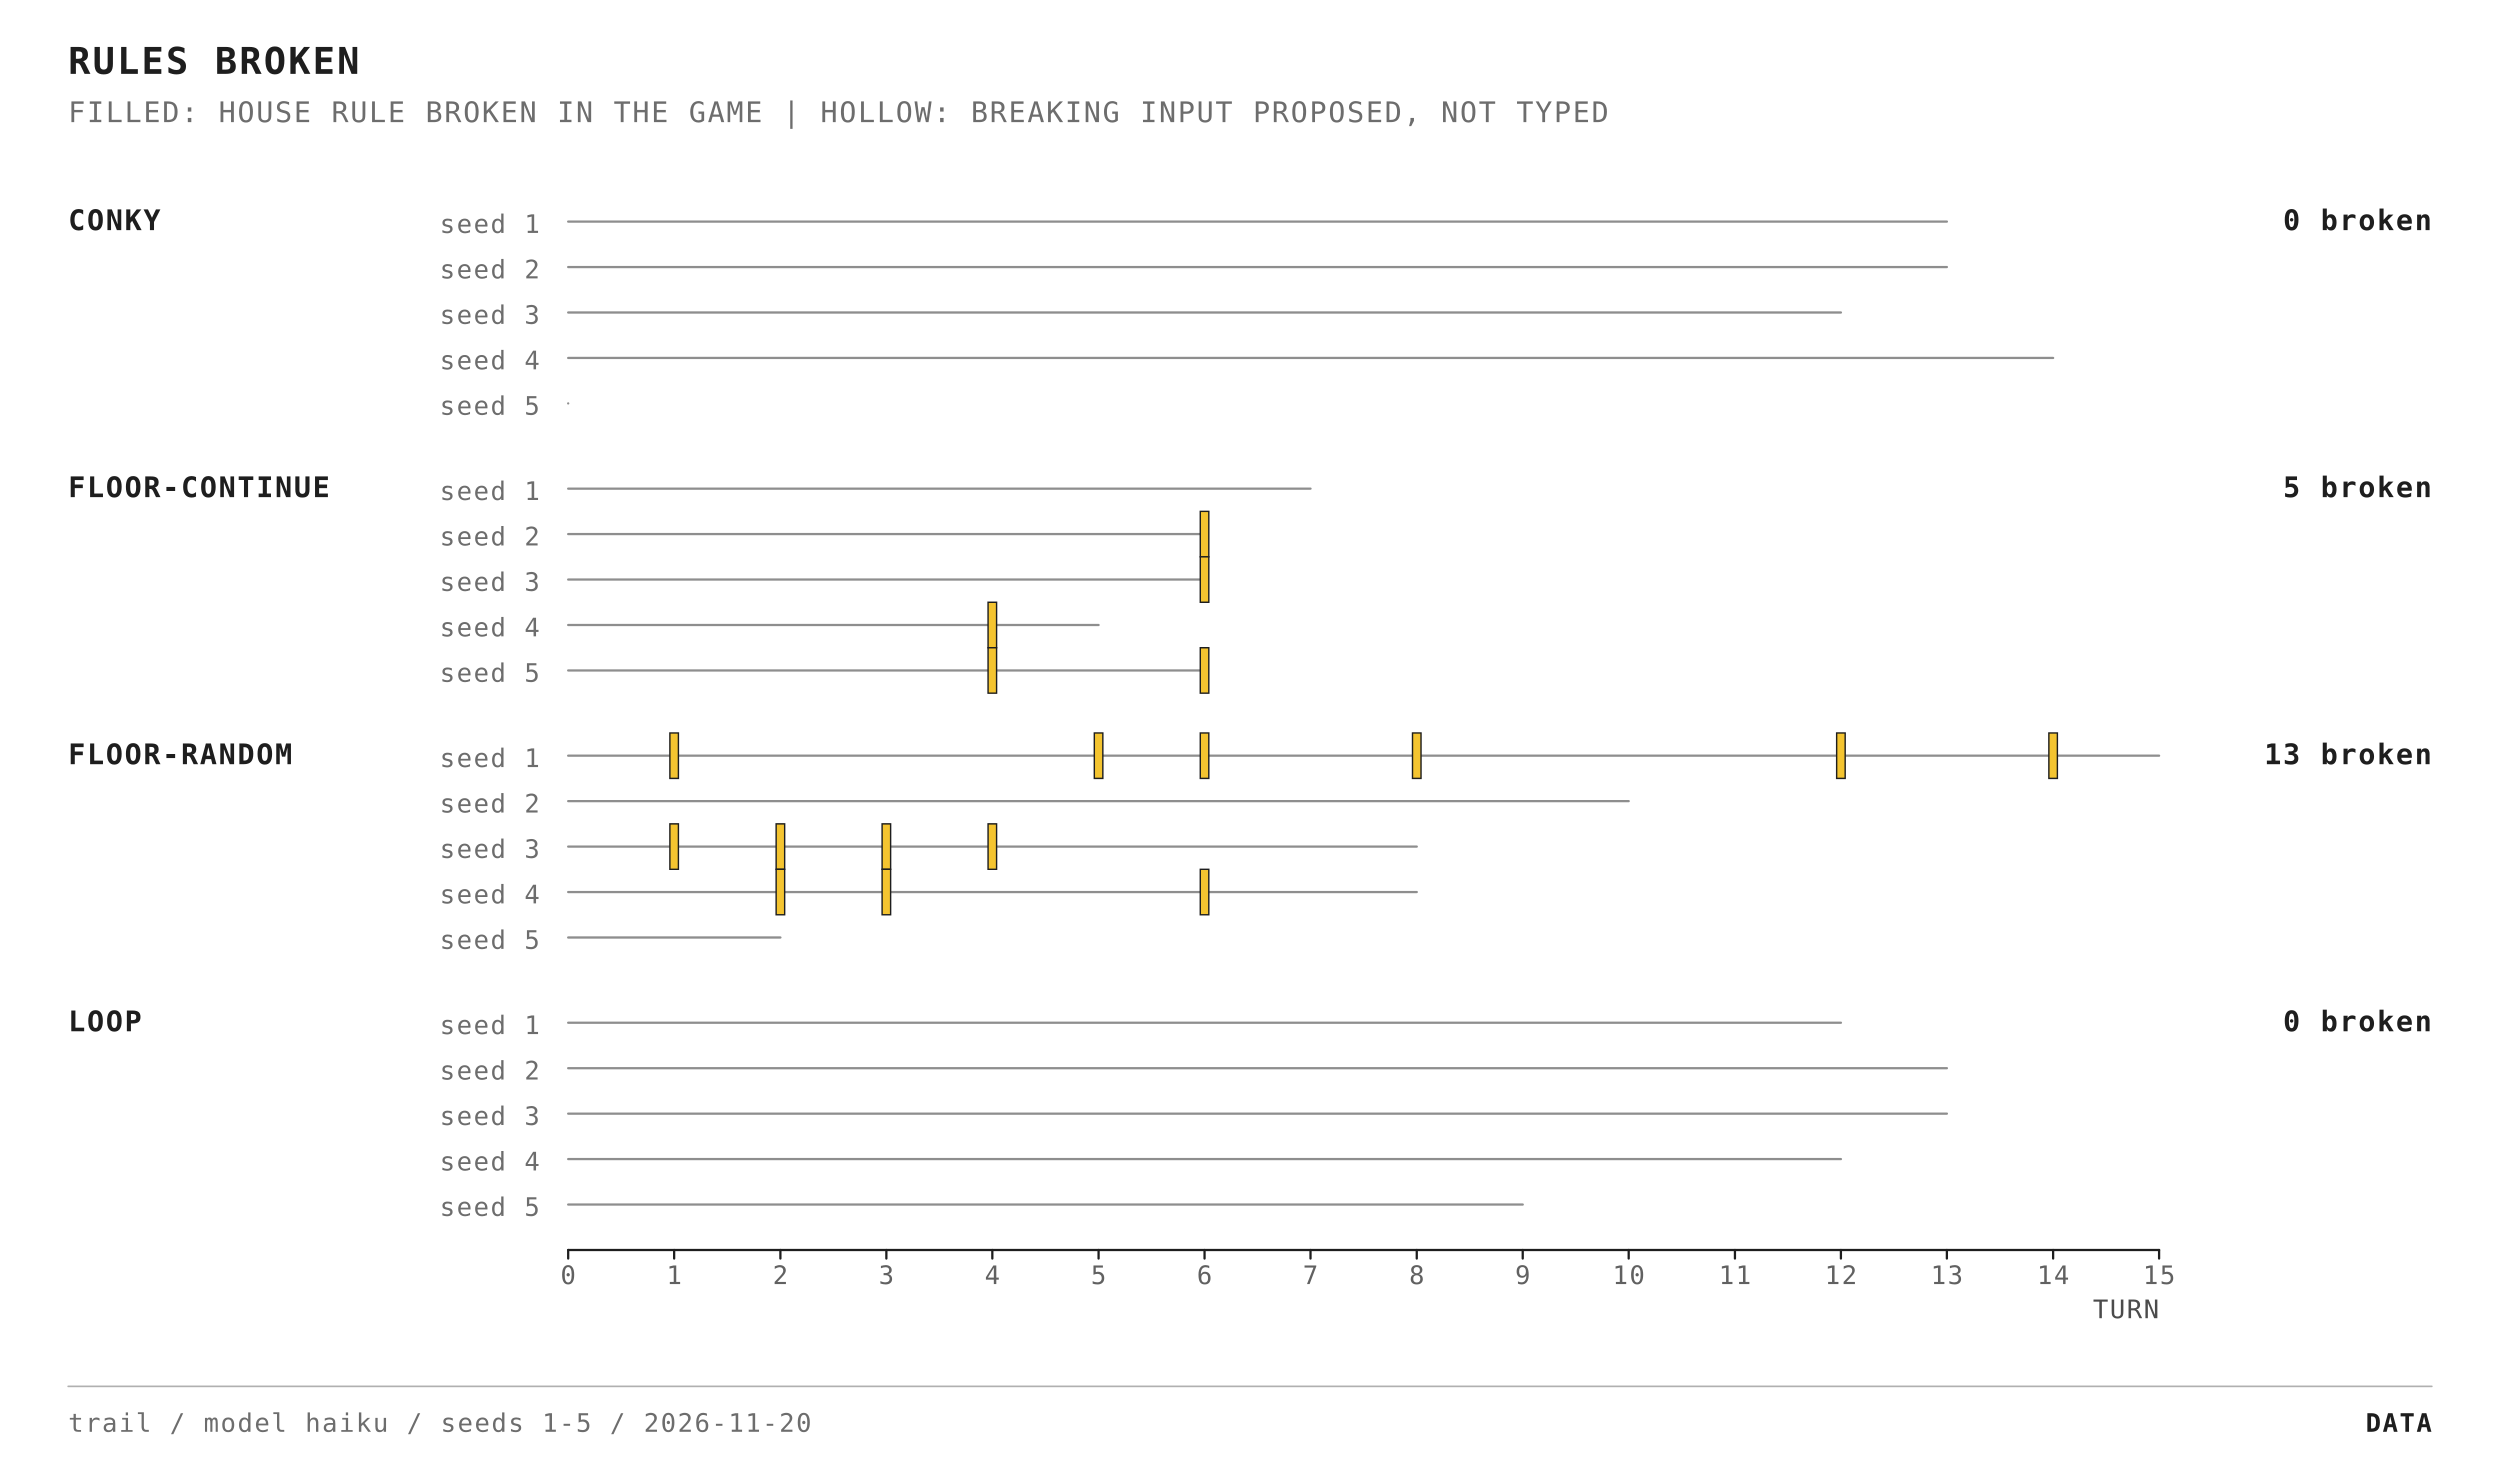
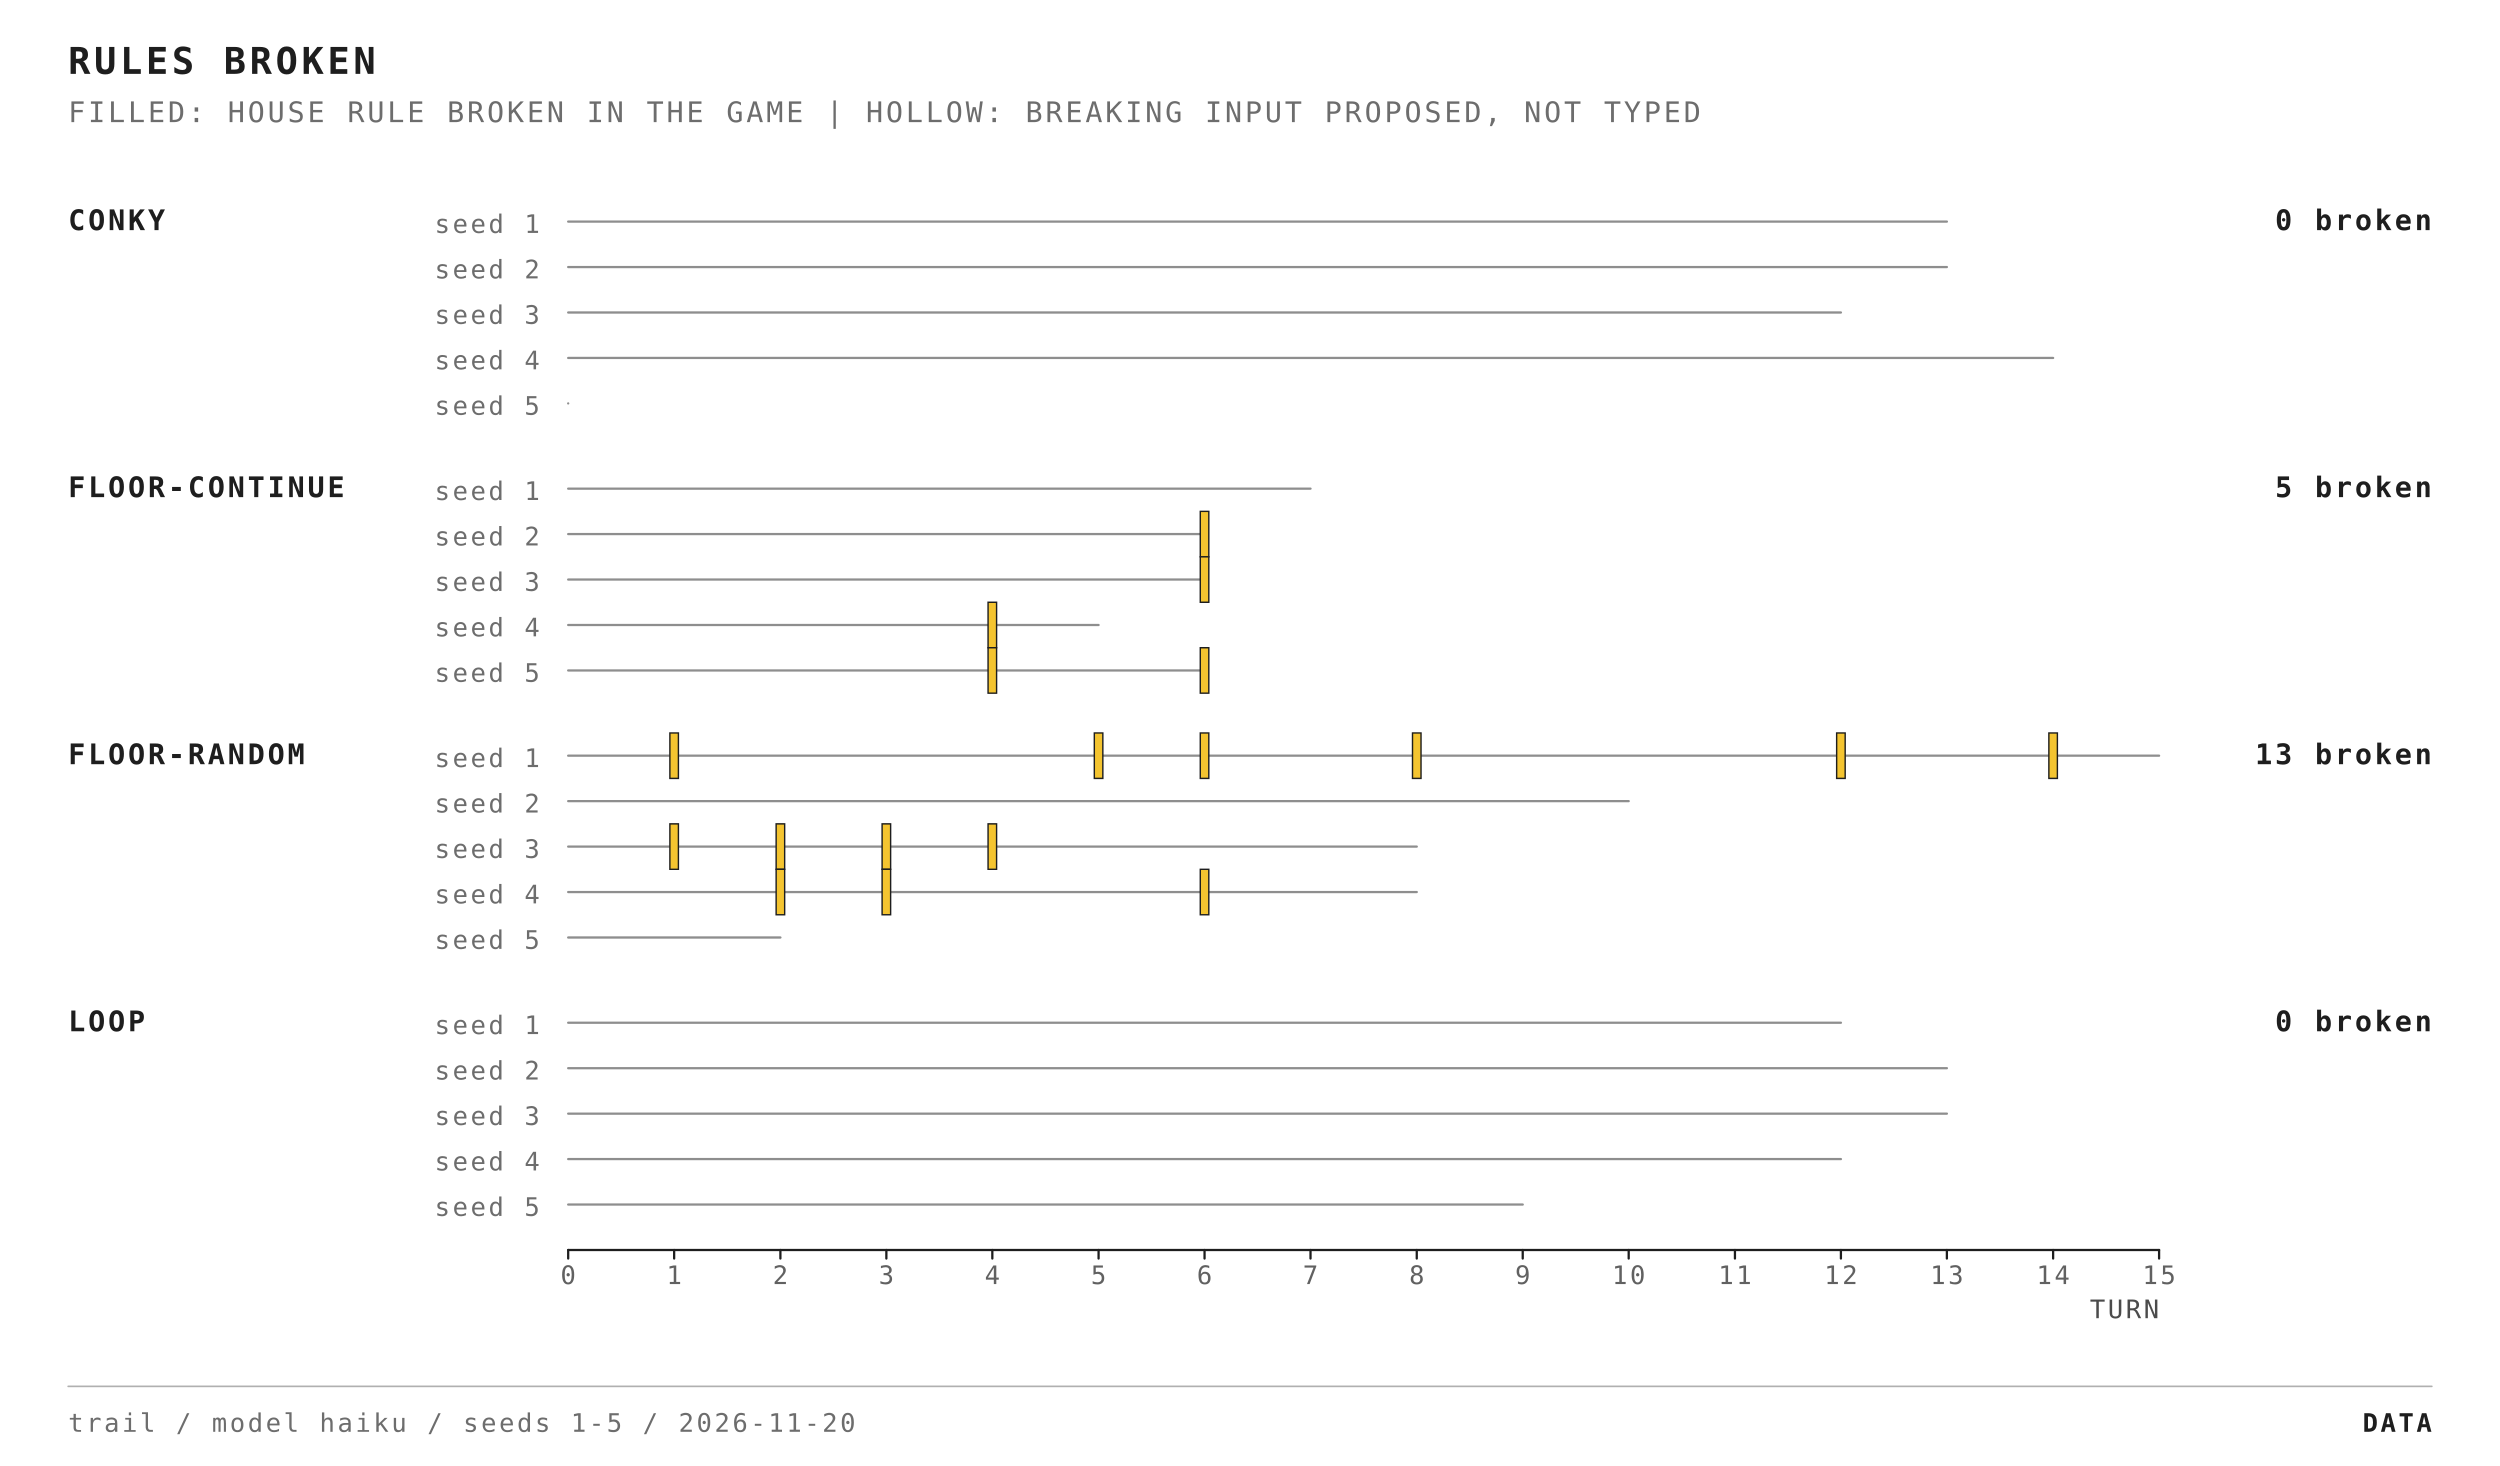
- <svg xmlns="http://www.w3.org/2000/svg" width="880" height="516" viewBox="0 0 880 516" font-family="ui-monospace, SFMono-Regular, Menlo, Consolas, monospace" stroke-linecap="round" letter-spacing=".06em" role="img" aria-label="House rules broken in the game, by turn, per run">
+ <svg xmlns="http://www.w3.org/2000/svg" width="880" height="516" viewBox="0 0 880 516" font-family="ui-monospace, SFMono-Regular, Menlo, Consolas, monospace" stroke-linecap="round" letter-spacing=".1em" role="img" aria-label="House rules broken in the game, by turn, per run">
  <text x="24.0" y="26.0" font-size="13" text-anchor="start" opacity="1.0" font-weight="bold" fill="#1E1E1E">RULES BROKEN</text>
  <text x="24.0" y="43.0" font-size="10" text-anchor="start" opacity="0.65" font-weight="normal" fill="#1E1E1E">FILLED: HOUSE RULE BROKEN IN THE GAME  |  HOLLOW: BREAKING INPUT PROPOSED, NOT TYPED</text>
  <line x1="24.0" y1="488.0" x2="856.0" y2="488.0" stroke="#1E1E1E" stroke-width="0.6" opacity="0.35" />
  <text x="24.0" y="504.0" font-size="9" text-anchor="start" opacity="0.65" font-weight="normal" fill="#1E1E1E">trail / model haiku / seeds 1-5 / 2026-11-20</text>
  <text x="856.0" y="504.0" font-size="9" text-anchor="end" opacity="1.0" font-weight="bold" fill="#1E1E1E">DATA</text>
  <text x="24.0" y="81.0" font-size="10" text-anchor="start" opacity="1.0" font-weight="bold" fill="#1E1E1E">CONKY</text>
  <text x="856.0" y="81.0" font-size="10" text-anchor="end" opacity="1.0" font-weight="bold" fill="#1E1E1E">0 broken</text>
  <text x="190.0" y="82.0" font-size="9" text-anchor="end" opacity="0.65" font-weight="normal" fill="#1E1E1E">seed 1</text>
  <line x1="200.0" y1="78.0" x2="685.3" y2="78.0" stroke="#1E1E1E" stroke-width="0.8" opacity="0.5" />
  <text x="190.0" y="98.0" font-size="9" text-anchor="end" opacity="0.65" font-weight="normal" fill="#1E1E1E">seed 2</text>
  <line x1="200.0" y1="94.0" x2="685.3" y2="94.0" stroke="#1E1E1E" stroke-width="0.8" opacity="0.5" />
  <text x="190.0" y="114.0" font-size="9" text-anchor="end" opacity="0.65" font-weight="normal" fill="#1E1E1E">seed 3</text>
  <line x1="200.0" y1="110.0" x2="648.0" y2="110.0" stroke="#1E1E1E" stroke-width="0.8" opacity="0.5" />
  <text x="190.0" y="130.0" font-size="9" text-anchor="end" opacity="0.65" font-weight="normal" fill="#1E1E1E">seed 4</text>
  <line x1="200.0" y1="126.0" x2="722.7" y2="126.0" stroke="#1E1E1E" stroke-width="0.8" opacity="0.5" />
  <text x="190.0" y="146.0" font-size="9" text-anchor="end" opacity="0.65" font-weight="normal" fill="#1E1E1E">seed 5</text>
  <line x1="200.0" y1="142.0" x2="200.0" y2="142.0" stroke="#1E1E1E" stroke-width="0.8" opacity="0.5" />
  <text x="24.0" y="175.0" font-size="10" text-anchor="start" opacity="1.0" font-weight="bold" fill="#1E1E1E">FLOOR-CONTINUE</text>
  <text x="856.0" y="175.0" font-size="10" text-anchor="end" opacity="1.0" font-weight="bold" fill="#1E1E1E">5 broken</text>
  <text x="190.0" y="176.0" font-size="9" text-anchor="end" opacity="0.65" font-weight="normal" fill="#1E1E1E">seed 1</text>
  <line x1="200.0" y1="172.0" x2="461.3" y2="172.0" stroke="#1E1E1E" stroke-width="0.8" opacity="0.5" />
  <text x="190.0" y="192.0" font-size="9" text-anchor="end" opacity="0.65" font-weight="normal" fill="#1E1E1E">seed 2</text>
  <line x1="200.0" y1="188.0" x2="424.0" y2="188.0" stroke="#1E1E1E" stroke-width="0.8" opacity="0.5" />
  <rect x="422.5" y="180.0" width="3.0" height="16.0" fill="#F4C430" opacity="1.0" stroke="#1E1E1E" stroke-width="0.5" />
  <text x="190.0" y="208.0" font-size="9" text-anchor="end" opacity="0.65" font-weight="normal" fill="#1E1E1E">seed 3</text>
  <line x1="200.0" y1="204.0" x2="424.0" y2="204.0" stroke="#1E1E1E" stroke-width="0.8" opacity="0.5" />
  <rect x="422.5" y="196.0" width="3.0" height="16.0" fill="#F4C430" opacity="1.0" stroke="#1E1E1E" stroke-width="0.5" />
  <text x="190.0" y="224.0" font-size="9" text-anchor="end" opacity="0.65" font-weight="normal" fill="#1E1E1E">seed 4</text>
  <line x1="200.0" y1="220.0" x2="386.7" y2="220.0" stroke="#1E1E1E" stroke-width="0.8" opacity="0.5" />
  <rect x="347.8" y="212.0" width="3.0" height="16.0" fill="#F4C430" opacity="1.0" stroke="#1E1E1E" stroke-width="0.5" />
  <text x="190.0" y="240.0" font-size="9" text-anchor="end" opacity="0.65" font-weight="normal" fill="#1E1E1E">seed 5</text>
  <line x1="200.0" y1="236.0" x2="424.0" y2="236.0" stroke="#1E1E1E" stroke-width="0.8" opacity="0.5" />
  <rect x="347.8" y="228.0" width="3.0" height="16.0" fill="#F4C430" opacity="1.0" stroke="#1E1E1E" stroke-width="0.5" />
  <rect x="422.5" y="228.0" width="3.0" height="16.0" fill="#F4C430" opacity="1.0" stroke="#1E1E1E" stroke-width="0.5" />
  <text x="24.0" y="269.0" font-size="10" text-anchor="start" opacity="1.0" font-weight="bold" fill="#1E1E1E">FLOOR-RANDOM</text>
  <text x="856.0" y="269.0" font-size="10" text-anchor="end" opacity="1.0" font-weight="bold" fill="#1E1E1E">13 broken</text>
  <text x="190.0" y="270.0" font-size="9" text-anchor="end" opacity="0.65" font-weight="normal" fill="#1E1E1E">seed 1</text>
  <line x1="200.0" y1="266.0" x2="760.0" y2="266.0" stroke="#1E1E1E" stroke-width="0.8" opacity="0.5" />
  <rect x="235.8" y="258.0" width="3.0" height="16.0" fill="#F4C430" opacity="1.0" stroke="#1E1E1E" stroke-width="0.5" />
  <rect x="385.2" y="258.0" width="3.0" height="16.0" fill="#F4C430" opacity="1.0" stroke="#1E1E1E" stroke-width="0.5" />
  <rect x="422.5" y="258.0" width="3.0" height="16.0" fill="#F4C430" opacity="1.0" stroke="#1E1E1E" stroke-width="0.5" />
  <rect x="497.2" y="258.0" width="3.0" height="16.0" fill="#F4C430" opacity="1.0" stroke="#1E1E1E" stroke-width="0.5" />
  <rect x="646.5" y="258.0" width="3.0" height="16.0" fill="#F4C430" opacity="1.0" stroke="#1E1E1E" stroke-width="0.5" />
  <rect x="721.2" y="258.0" width="3.0" height="16.0" fill="#F4C430" opacity="1.0" stroke="#1E1E1E" stroke-width="0.5" />
  <text x="190.0" y="286.0" font-size="9" text-anchor="end" opacity="0.65" font-weight="normal" fill="#1E1E1E">seed 2</text>
  <line x1="200.0" y1="282.0" x2="573.3" y2="282.0" stroke="#1E1E1E" stroke-width="0.8" opacity="0.5" />
  <text x="190.0" y="302.0" font-size="9" text-anchor="end" opacity="0.65" font-weight="normal" fill="#1E1E1E">seed 3</text>
  <line x1="200.0" y1="298.0" x2="498.7" y2="298.0" stroke="#1E1E1E" stroke-width="0.8" opacity="0.5" />
  <rect x="235.8" y="290.0" width="3.0" height="16.0" fill="#F4C430" opacity="1.0" stroke="#1E1E1E" stroke-width="0.5" />
  <rect x="273.2" y="290.0" width="3.0" height="16.0" fill="#F4C430" opacity="1.0" stroke="#1E1E1E" stroke-width="0.5" />
  <rect x="310.5" y="290.0" width="3.0" height="16.0" fill="#F4C430" opacity="1.0" stroke="#1E1E1E" stroke-width="0.5" />
  <rect x="347.8" y="290.0" width="3.0" height="16.0" fill="#F4C430" opacity="1.0" stroke="#1E1E1E" stroke-width="0.5" />
  <text x="190.0" y="318.0" font-size="9" text-anchor="end" opacity="0.65" font-weight="normal" fill="#1E1E1E">seed 4</text>
  <line x1="200.0" y1="314.0" x2="498.7" y2="314.0" stroke="#1E1E1E" stroke-width="0.8" opacity="0.5" />
  <rect x="273.2" y="306.0" width="3.0" height="16.0" fill="#F4C430" opacity="1.0" stroke="#1E1E1E" stroke-width="0.5" />
  <rect x="310.5" y="306.0" width="3.0" height="16.0" fill="#F4C430" opacity="1.0" stroke="#1E1E1E" stroke-width="0.5" />
  <rect x="422.5" y="306.0" width="3.0" height="16.0" fill="#F4C430" opacity="1.0" stroke="#1E1E1E" stroke-width="0.5" />
  <text x="190.0" y="334.0" font-size="9" text-anchor="end" opacity="0.65" font-weight="normal" fill="#1E1E1E">seed 5</text>
  <line x1="200.0" y1="330.0" x2="274.7" y2="330.0" stroke="#1E1E1E" stroke-width="0.8" opacity="0.5" />
  <text x="24.0" y="363.0" font-size="10" text-anchor="start" opacity="1.0" font-weight="bold" fill="#1E1E1E">LOOP</text>
  <text x="856.0" y="363.0" font-size="10" text-anchor="end" opacity="1.0" font-weight="bold" fill="#1E1E1E">0 broken</text>
  <text x="190.0" y="364.0" font-size="9" text-anchor="end" opacity="0.65" font-weight="normal" fill="#1E1E1E">seed 1</text>
  <line x1="200.0" y1="360.0" x2="648.0" y2="360.0" stroke="#1E1E1E" stroke-width="0.8" opacity="0.5" />
  <text x="190.0" y="380.0" font-size="9" text-anchor="end" opacity="0.65" font-weight="normal" fill="#1E1E1E">seed 2</text>
  <line x1="200.0" y1="376.0" x2="685.3" y2="376.0" stroke="#1E1E1E" stroke-width="0.8" opacity="0.5" />
  <text x="190.0" y="396.0" font-size="9" text-anchor="end" opacity="0.65" font-weight="normal" fill="#1E1E1E">seed 3</text>
  <line x1="200.0" y1="392.0" x2="685.3" y2="392.0" stroke="#1E1E1E" stroke-width="0.8" opacity="0.5" />
  <text x="190.0" y="412.0" font-size="9" text-anchor="end" opacity="0.65" font-weight="normal" fill="#1E1E1E">seed 4</text>
  <line x1="200.0" y1="408.0" x2="648.0" y2="408.0" stroke="#1E1E1E" stroke-width="0.8" opacity="0.5" />
  <text x="190.0" y="428.0" font-size="9" text-anchor="end" opacity="0.65" font-weight="normal" fill="#1E1E1E">seed 5</text>
  <line x1="200.0" y1="424.0" x2="536.0" y2="424.0" stroke="#1E1E1E" stroke-width="0.8" opacity="0.5" />
  <line x1="200.0" y1="440.0" x2="760.0" y2="440.0" stroke="#1E1E1E" stroke-width="0.8" opacity="1.0" />
  <line x1="200.0" y1="440.0" x2="200.0" y2="443.0" stroke="#1E1E1E" stroke-width="0.8" opacity="1.0" />
  <text x="200.0" y="452.0" font-size="9" text-anchor="middle" opacity="0.7" font-weight="normal" fill="#1E1E1E">0</text>
  <line x1="237.3" y1="440.0" x2="237.3" y2="443.0" stroke="#1E1E1E" stroke-width="0.8" opacity="1.0" />
  <text x="237.3" y="452.0" font-size="9" text-anchor="middle" opacity="0.7" font-weight="normal" fill="#1E1E1E">1</text>
  <line x1="274.7" y1="440.0" x2="274.7" y2="443.0" stroke="#1E1E1E" stroke-width="0.8" opacity="1.0" />
  <text x="274.7" y="452.0" font-size="9" text-anchor="middle" opacity="0.7" font-weight="normal" fill="#1E1E1E">2</text>
  <line x1="312.0" y1="440.0" x2="312.0" y2="443.0" stroke="#1E1E1E" stroke-width="0.8" opacity="1.0" />
  <text x="312.0" y="452.0" font-size="9" text-anchor="middle" opacity="0.7" font-weight="normal" fill="#1E1E1E">3</text>
  <line x1="349.3" y1="440.0" x2="349.3" y2="443.0" stroke="#1E1E1E" stroke-width="0.8" opacity="1.0" />
  <text x="349.3" y="452.0" font-size="9" text-anchor="middle" opacity="0.7" font-weight="normal" fill="#1E1E1E">4</text>
  <line x1="386.7" y1="440.0" x2="386.7" y2="443.0" stroke="#1E1E1E" stroke-width="0.8" opacity="1.0" />
  <text x="386.7" y="452.0" font-size="9" text-anchor="middle" opacity="0.7" font-weight="normal" fill="#1E1E1E">5</text>
  <line x1="424.0" y1="440.0" x2="424.0" y2="443.0" stroke="#1E1E1E" stroke-width="0.8" opacity="1.0" />
  <text x="424.0" y="452.0" font-size="9" text-anchor="middle" opacity="0.7" font-weight="normal" fill="#1E1E1E">6</text>
  <line x1="461.3" y1="440.0" x2="461.3" y2="443.0" stroke="#1E1E1E" stroke-width="0.8" opacity="1.0" />
  <text x="461.3" y="452.0" font-size="9" text-anchor="middle" opacity="0.7" font-weight="normal" fill="#1E1E1E">7</text>
  <line x1="498.7" y1="440.0" x2="498.7" y2="443.0" stroke="#1E1E1E" stroke-width="0.8" opacity="1.0" />
  <text x="498.7" y="452.0" font-size="9" text-anchor="middle" opacity="0.7" font-weight="normal" fill="#1E1E1E">8</text>
  <line x1="536.0" y1="440.0" x2="536.0" y2="443.0" stroke="#1E1E1E" stroke-width="0.8" opacity="1.0" />
  <text x="536.0" y="452.0" font-size="9" text-anchor="middle" opacity="0.7" font-weight="normal" fill="#1E1E1E">9</text>
  <line x1="573.3" y1="440.0" x2="573.3" y2="443.0" stroke="#1E1E1E" stroke-width="0.8" opacity="1.0" />
  <text x="573.3" y="452.0" font-size="9" text-anchor="middle" opacity="0.7" font-weight="normal" fill="#1E1E1E">10</text>
  <line x1="610.7" y1="440.0" x2="610.7" y2="443.0" stroke="#1E1E1E" stroke-width="0.8" opacity="1.0" />
  <text x="610.7" y="452.0" font-size="9" text-anchor="middle" opacity="0.7" font-weight="normal" fill="#1E1E1E">11</text>
  <line x1="648.0" y1="440.0" x2="648.0" y2="443.0" stroke="#1E1E1E" stroke-width="0.8" opacity="1.0" />
  <text x="648.0" y="452.0" font-size="9" text-anchor="middle" opacity="0.7" font-weight="normal" fill="#1E1E1E">12</text>
  <line x1="685.3" y1="440.0" x2="685.3" y2="443.0" stroke="#1E1E1E" stroke-width="0.8" opacity="1.0" />
  <text x="685.3" y="452.0" font-size="9" text-anchor="middle" opacity="0.7" font-weight="normal" fill="#1E1E1E">13</text>
  <line x1="722.7" y1="440.0" x2="722.7" y2="443.0" stroke="#1E1E1E" stroke-width="0.8" opacity="1.0" />
  <text x="722.7" y="452.0" font-size="9" text-anchor="middle" opacity="0.7" font-weight="normal" fill="#1E1E1E">14</text>
  <line x1="760.0" y1="440.0" x2="760.0" y2="443.0" stroke="#1E1E1E" stroke-width="0.8" opacity="1.0" />
  <text x="760.0" y="452.0" font-size="9" text-anchor="middle" opacity="0.7" font-weight="normal" fill="#1E1E1E">15</text>
  <text x="760.0" y="464.0" font-size="9" text-anchor="end" opacity="0.8" font-weight="normal" fill="#1E1E1E">TURN</text>
</svg>
